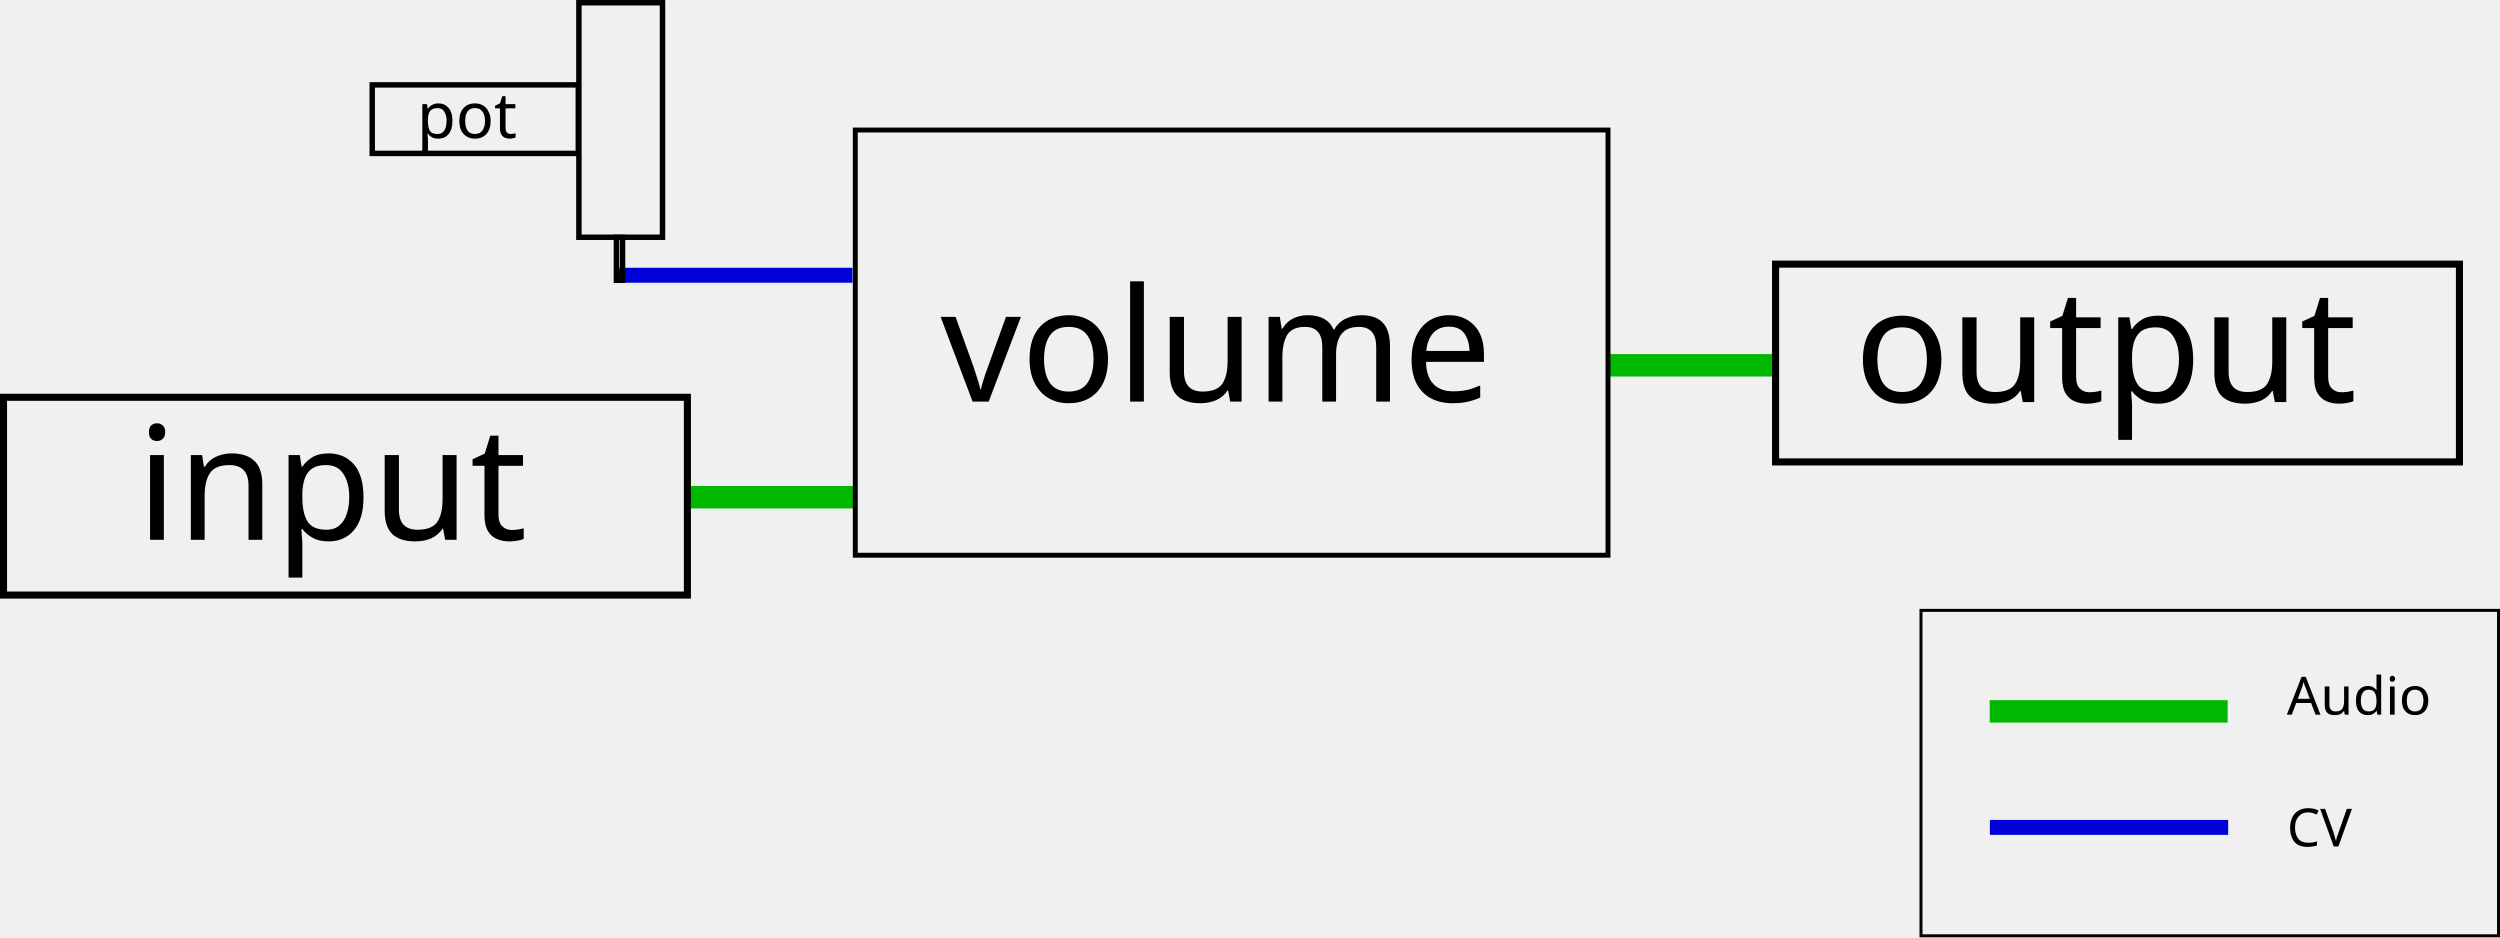
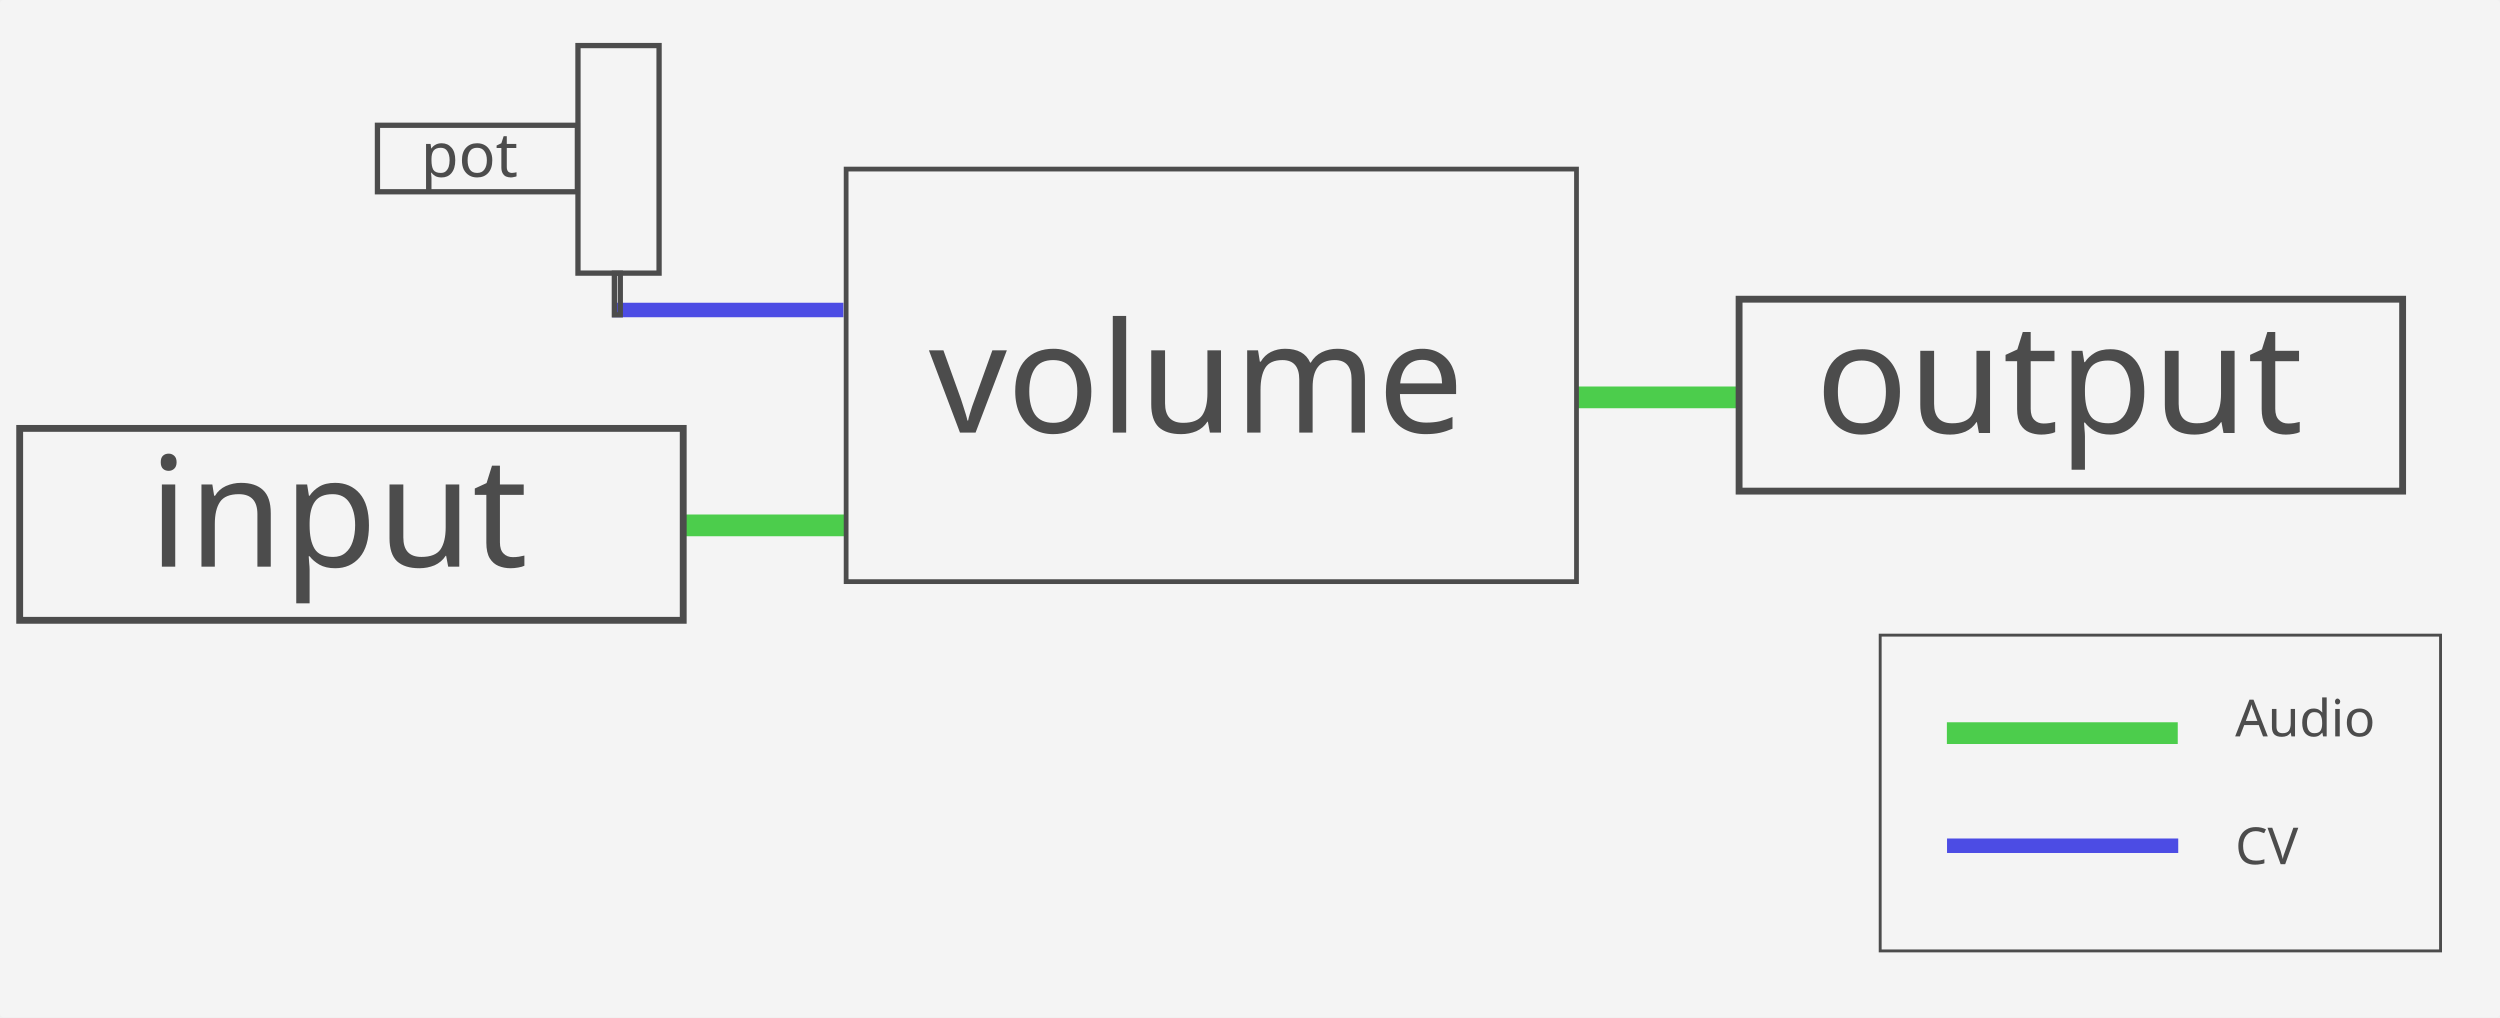
- <svg xmlns="http://www.w3.org/2000/svg" width="167.335mm" height="62.737mm" viewBox="0 0 167.335 62.737" version="1.1" id="svg8">
+ <svg xmlns="http://www.w3.org/2000/svg" width="172.459mm" height="70.18mm" viewBox="0 0 172.459 70.18" version="1.1" id="svg8">
  <defs id="defs2">
    </defs>
-   <g id="layer1" transform="translate(-30.88481,-68.33519)">
+   <g id="layer1" transform="translate(-29.76292,-65.37472)">
    <path style="fill:none;stroke:#00b800;stroke-width:1.5;stroke-linecap:butt;stroke-linejoin:miter;stroke-miterlimit:4;stroke-dasharray:none;stroke-opacity:1" d="m 76.933,101.617 h 10.498 v 0.004" id="path1082-9-9-4" />
    <path style="fill:none;stroke:#0000d9;stroke-width:1;stroke-linecap:butt;stroke-linejoin:miter;stroke-miterlimit:4;stroke-dasharray:none;stroke-opacity:1" d="m 71.996,86.759 h 15.949" id="path1092-2-1" />
    <path style="fill:none;stroke:#00b800;stroke-width:1.5;stroke-linecap:butt;stroke-linejoin:miter;stroke-miterlimit:4;stroke-dasharray:none;stroke-opacity:1" d="m 138.587,92.787 h 10.498 v 0.004" id="path1082-9-9" />
    <path style="fill:none;stroke:#00b800;stroke-width:1.5;stroke-linecap:butt;stroke-linejoin:miter;stroke-miterlimit:4;stroke-dasharray:none;stroke-opacity:1" d="m 164.065,115.949 h 15.177 v 0.003" id="path1082-9" />
    <text xml:space="preserve" style="font-size:3.528px;line-height:1.25;font-family:sans-serif;stroke-width:0.265" x="183.954" y="116.172" id="text1233">
      <tspan id="tspan1231" x="183.954" y="116.172" style="stroke-width:0.265">Audio</tspan>
      <tspan x="183.954" y="120.582" style="stroke-width:0.265" id="tspan1235" />
      <tspan x="183.954" y="124.992" style="stroke-width:0.265" id="tspan1237">CV</tspan>
    </text>
    <path style="fill:none;stroke:#0000d9;stroke-width:1;stroke-linecap:butt;stroke-linejoin:miter;stroke-miterlimit:4;stroke-dasharray:none;stroke-opacity:1" d="M 164.076,123.717 H 180.025" id="path1092-2" />
    <rect style="fill:none;fill-opacity:1;stroke:#000000;stroke-width:0.2;stroke-miterlimit:4;stroke-dasharray:none;stroke-opacity:1" id="rect1254" width="38.656" height="21.783" x="159.465" y="109.189" />
    <text xml:space="preserve" style="font-style:normal;font-weight:normal;font-size:10.583px;line-height:1.25;font-family:sans-serif;fill:#000000;fill-opacity:1;stroke:none;stroke-width:0.365;stroke-miterlimit:4;stroke-dasharray:none;stroke-opacity:1" x="40.024" y="104.466" id="text837">
      <tspan id="tspan835" x="40.024" y="104.466" style="fill:#000000;fill-opacity:1;stroke:none;stroke-width:0.365;stroke-miterlimit:4;stroke-dasharray:none;stroke-opacity:1">input</tspan>
    </text>
    <rect style="fill:none;fill-opacity:1;stroke:#000000;stroke-width:0.473;stroke-miterlimit:4;stroke-dasharray:none;stroke-opacity:1" id="rect839" width="45.773" height="13.239" x="31.121" y="94.927" />
    <g id="g1484">
      <g id="g1491" transform="translate(5.731244,0.740932)">
        <rect style="fill:none;fill-opacity:1;stroke:#000000;stroke-width:0.365;stroke-miterlimit:4;stroke-dasharray:none;stroke-opacity:1" id="rect883" width="5.595" height="15.698" x="63.902" y="67.777" />
        <rect style="fill:none;fill-opacity:1;stroke:#000000;stroke-width:0.365;stroke-miterlimit:4;stroke-dasharray:none;stroke-opacity:1" id="rect885" width="13.792" height="4.587" x="50.069" y="73.276" />
        <rect style="fill:none;fill-opacity:1;stroke:#000000;stroke-width:0.365;stroke-miterlimit:4;stroke-dasharray:none;stroke-opacity:1" id="rect887" width="0.41" height="2.871" x="66.412" y="83.482" />
        <text xml:space="preserve" style="font-size:3.528px;line-height:1.25;font-family:sans-serif;stroke-width:0.265" x="53.061" y="76.83" id="text891">
          <tspan id="tspan889" x="53.061" y="76.83" style="font-size:4.233px;stroke-width:0.265">pot</tspan>
        </text>
      </g>
    </g>
    <text xml:space="preserve" style="font-style:normal;font-weight:normal;font-size:10.583px;line-height:1.25;font-family:sans-serif;fill:#000000;fill-opacity:1;stroke:none;stroke-width:0.365;stroke-miterlimit:4;stroke-dasharray:none;stroke-opacity:1" x="154.999" y="95.249" id="text837-2-1">
      <tspan id="tspan835-4-5" x="154.999" y="95.249" style="fill:#000000;fill-opacity:1;stroke:none;stroke-width:0.365;stroke-miterlimit:4;stroke-dasharray:none;stroke-opacity:1">output</tspan>
    </text>
    <rect style="fill:none;fill-opacity:1;stroke:#000000;stroke-width:0.473;stroke-miterlimit:4;stroke-dasharray:none;stroke-opacity:1" id="rect839-8-0" width="45.773" height="13.239" x="149.732" y="86.015" />
    <rect style="fill:none;fill-opacity:1;stroke:#000000;stroke-width:0.329;stroke-miterlimit:4;stroke-dasharray:none;stroke-opacity:1" id="rect1418" width="50.383" height="28.46" x="88.132" y="77.038" />
    <text xml:space="preserve" style="font-size:10.583px;line-height:1.25;font-family:sans-serif;stroke-width:0.265" x="93.844" y="95.214" id="text1422">
      <tspan id="tspan1420" x="93.844" y="95.214" style="font-size:10.583px;stroke-width:0.265">volume</tspan>
    </text>
+     <rect style="opacity:0.3;fill:#ffffff;stroke:#ffffff;stroke-width:0.4;stroke-opacity:1" id="rect1101" width="172.059" height="69.78" x="29.963" y="65.575" ry="0.058" />
  </g>
</svg>
